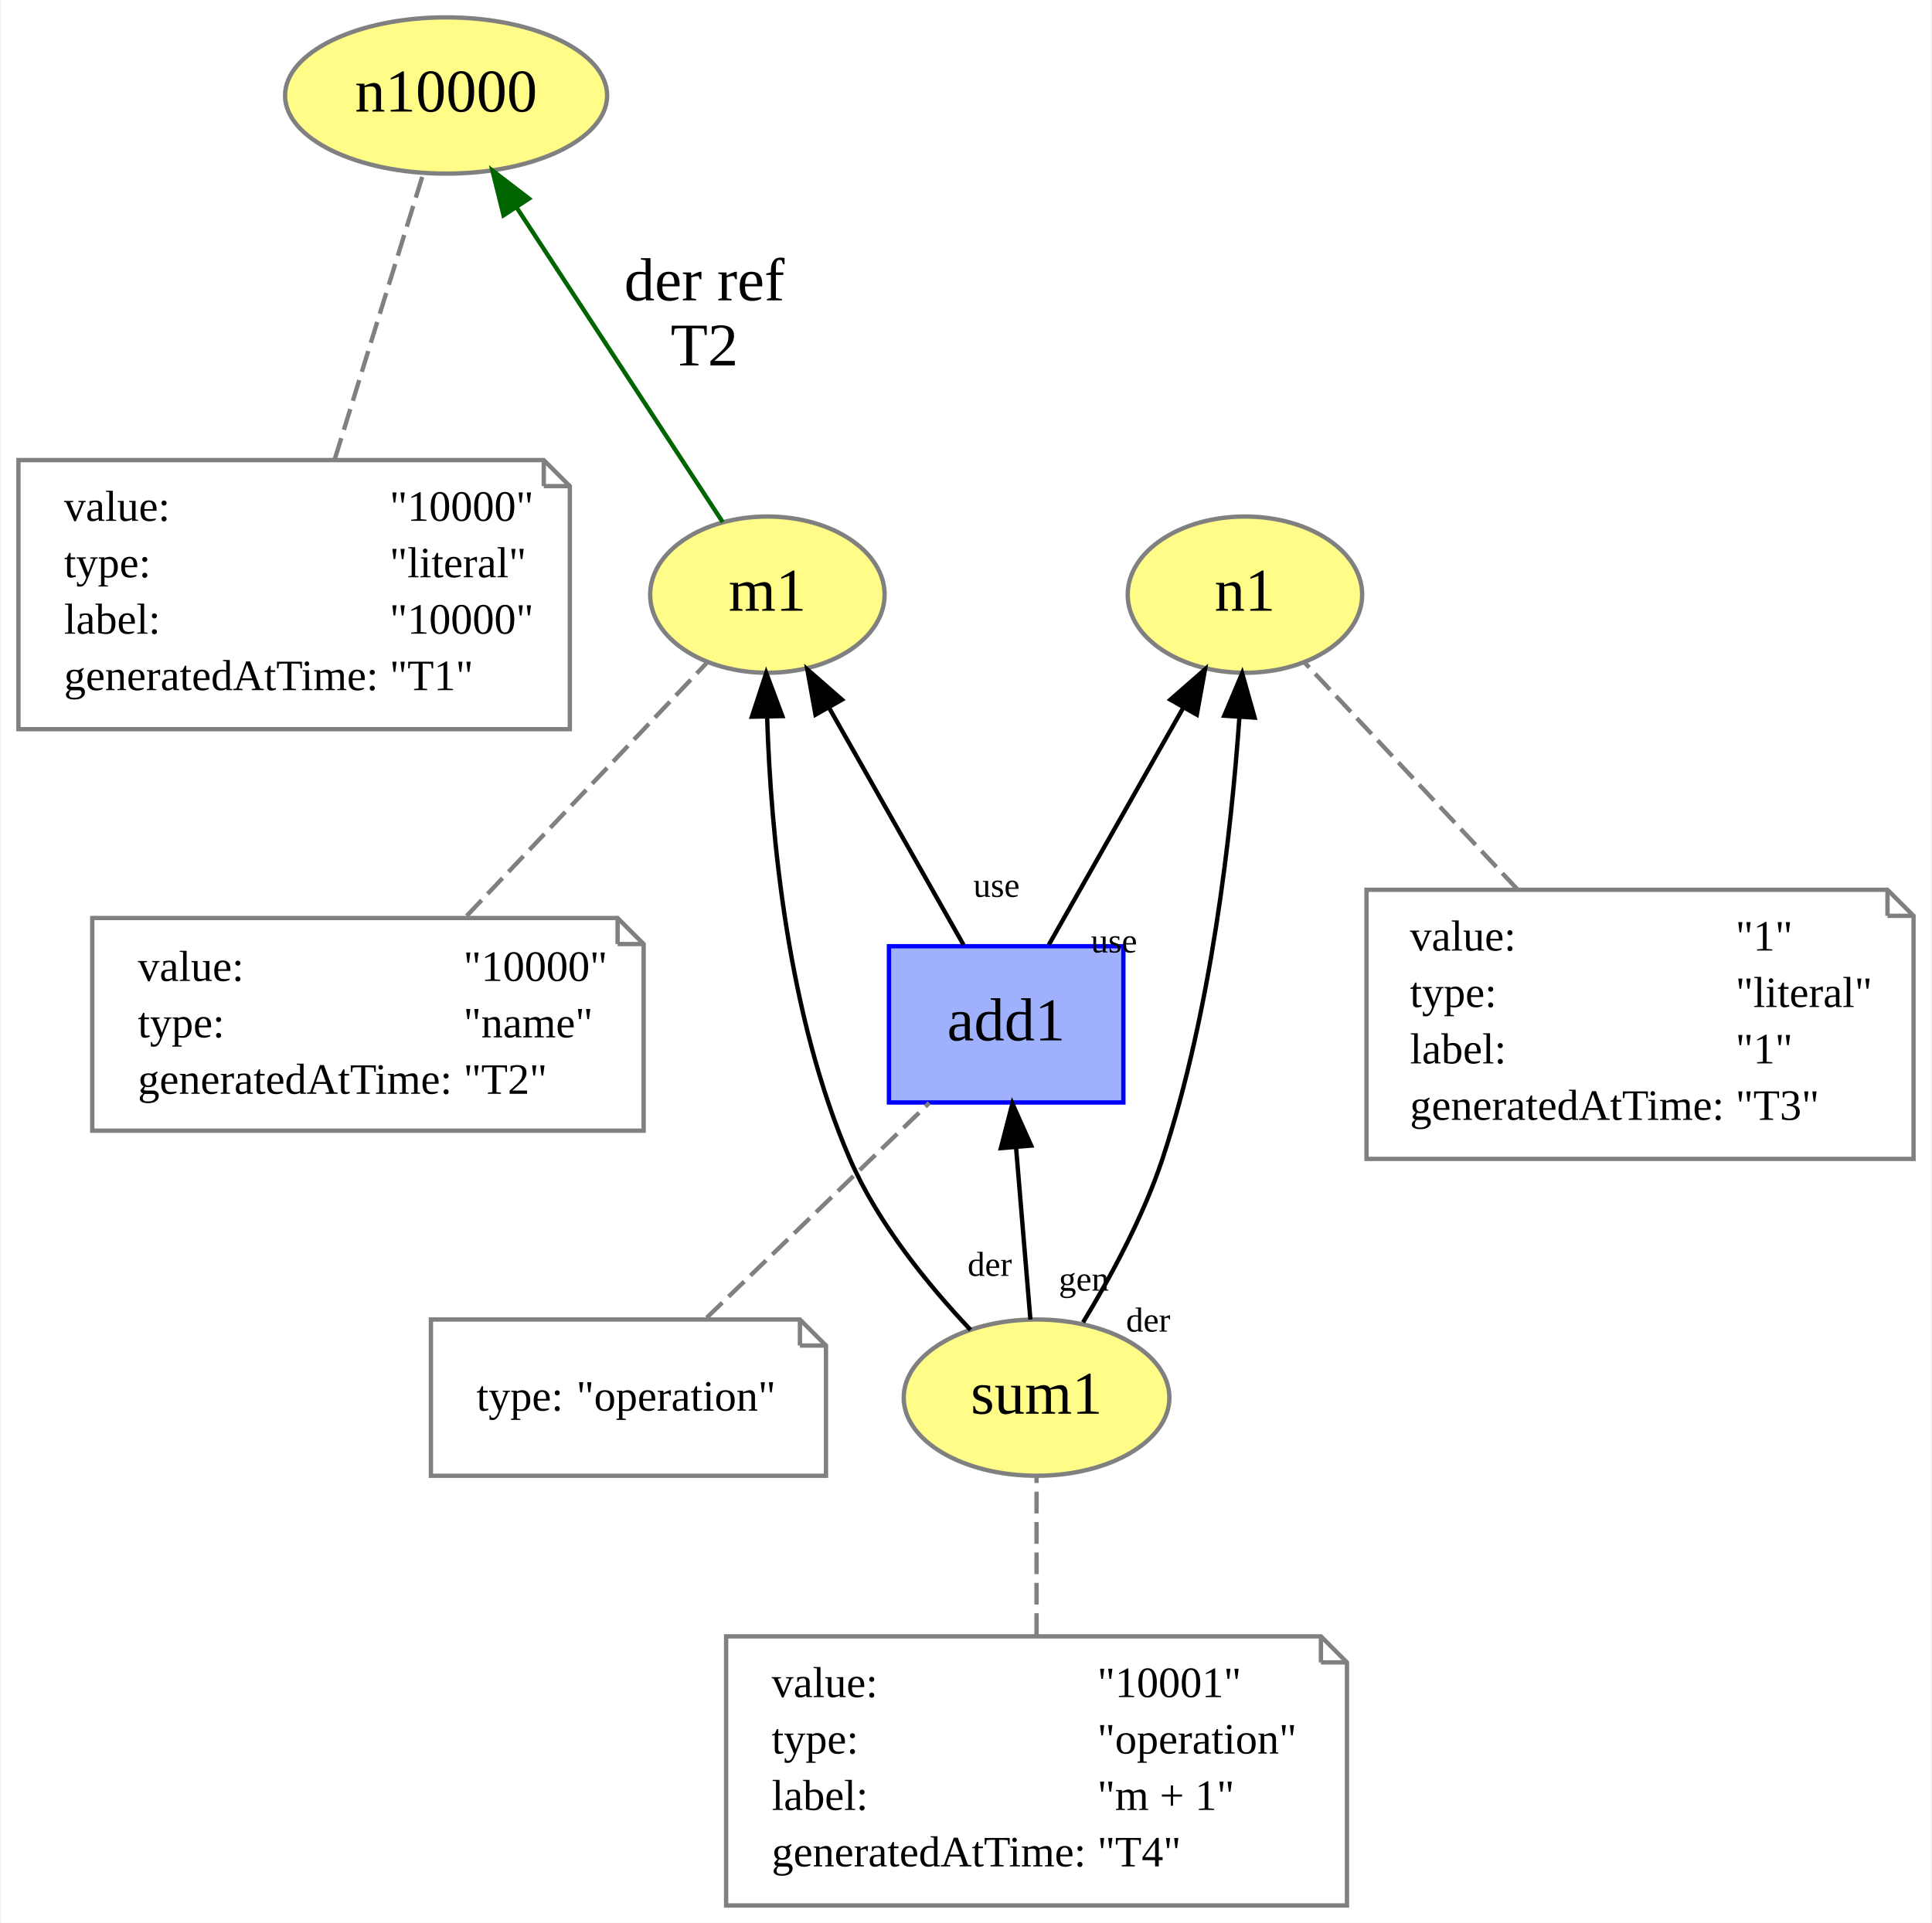
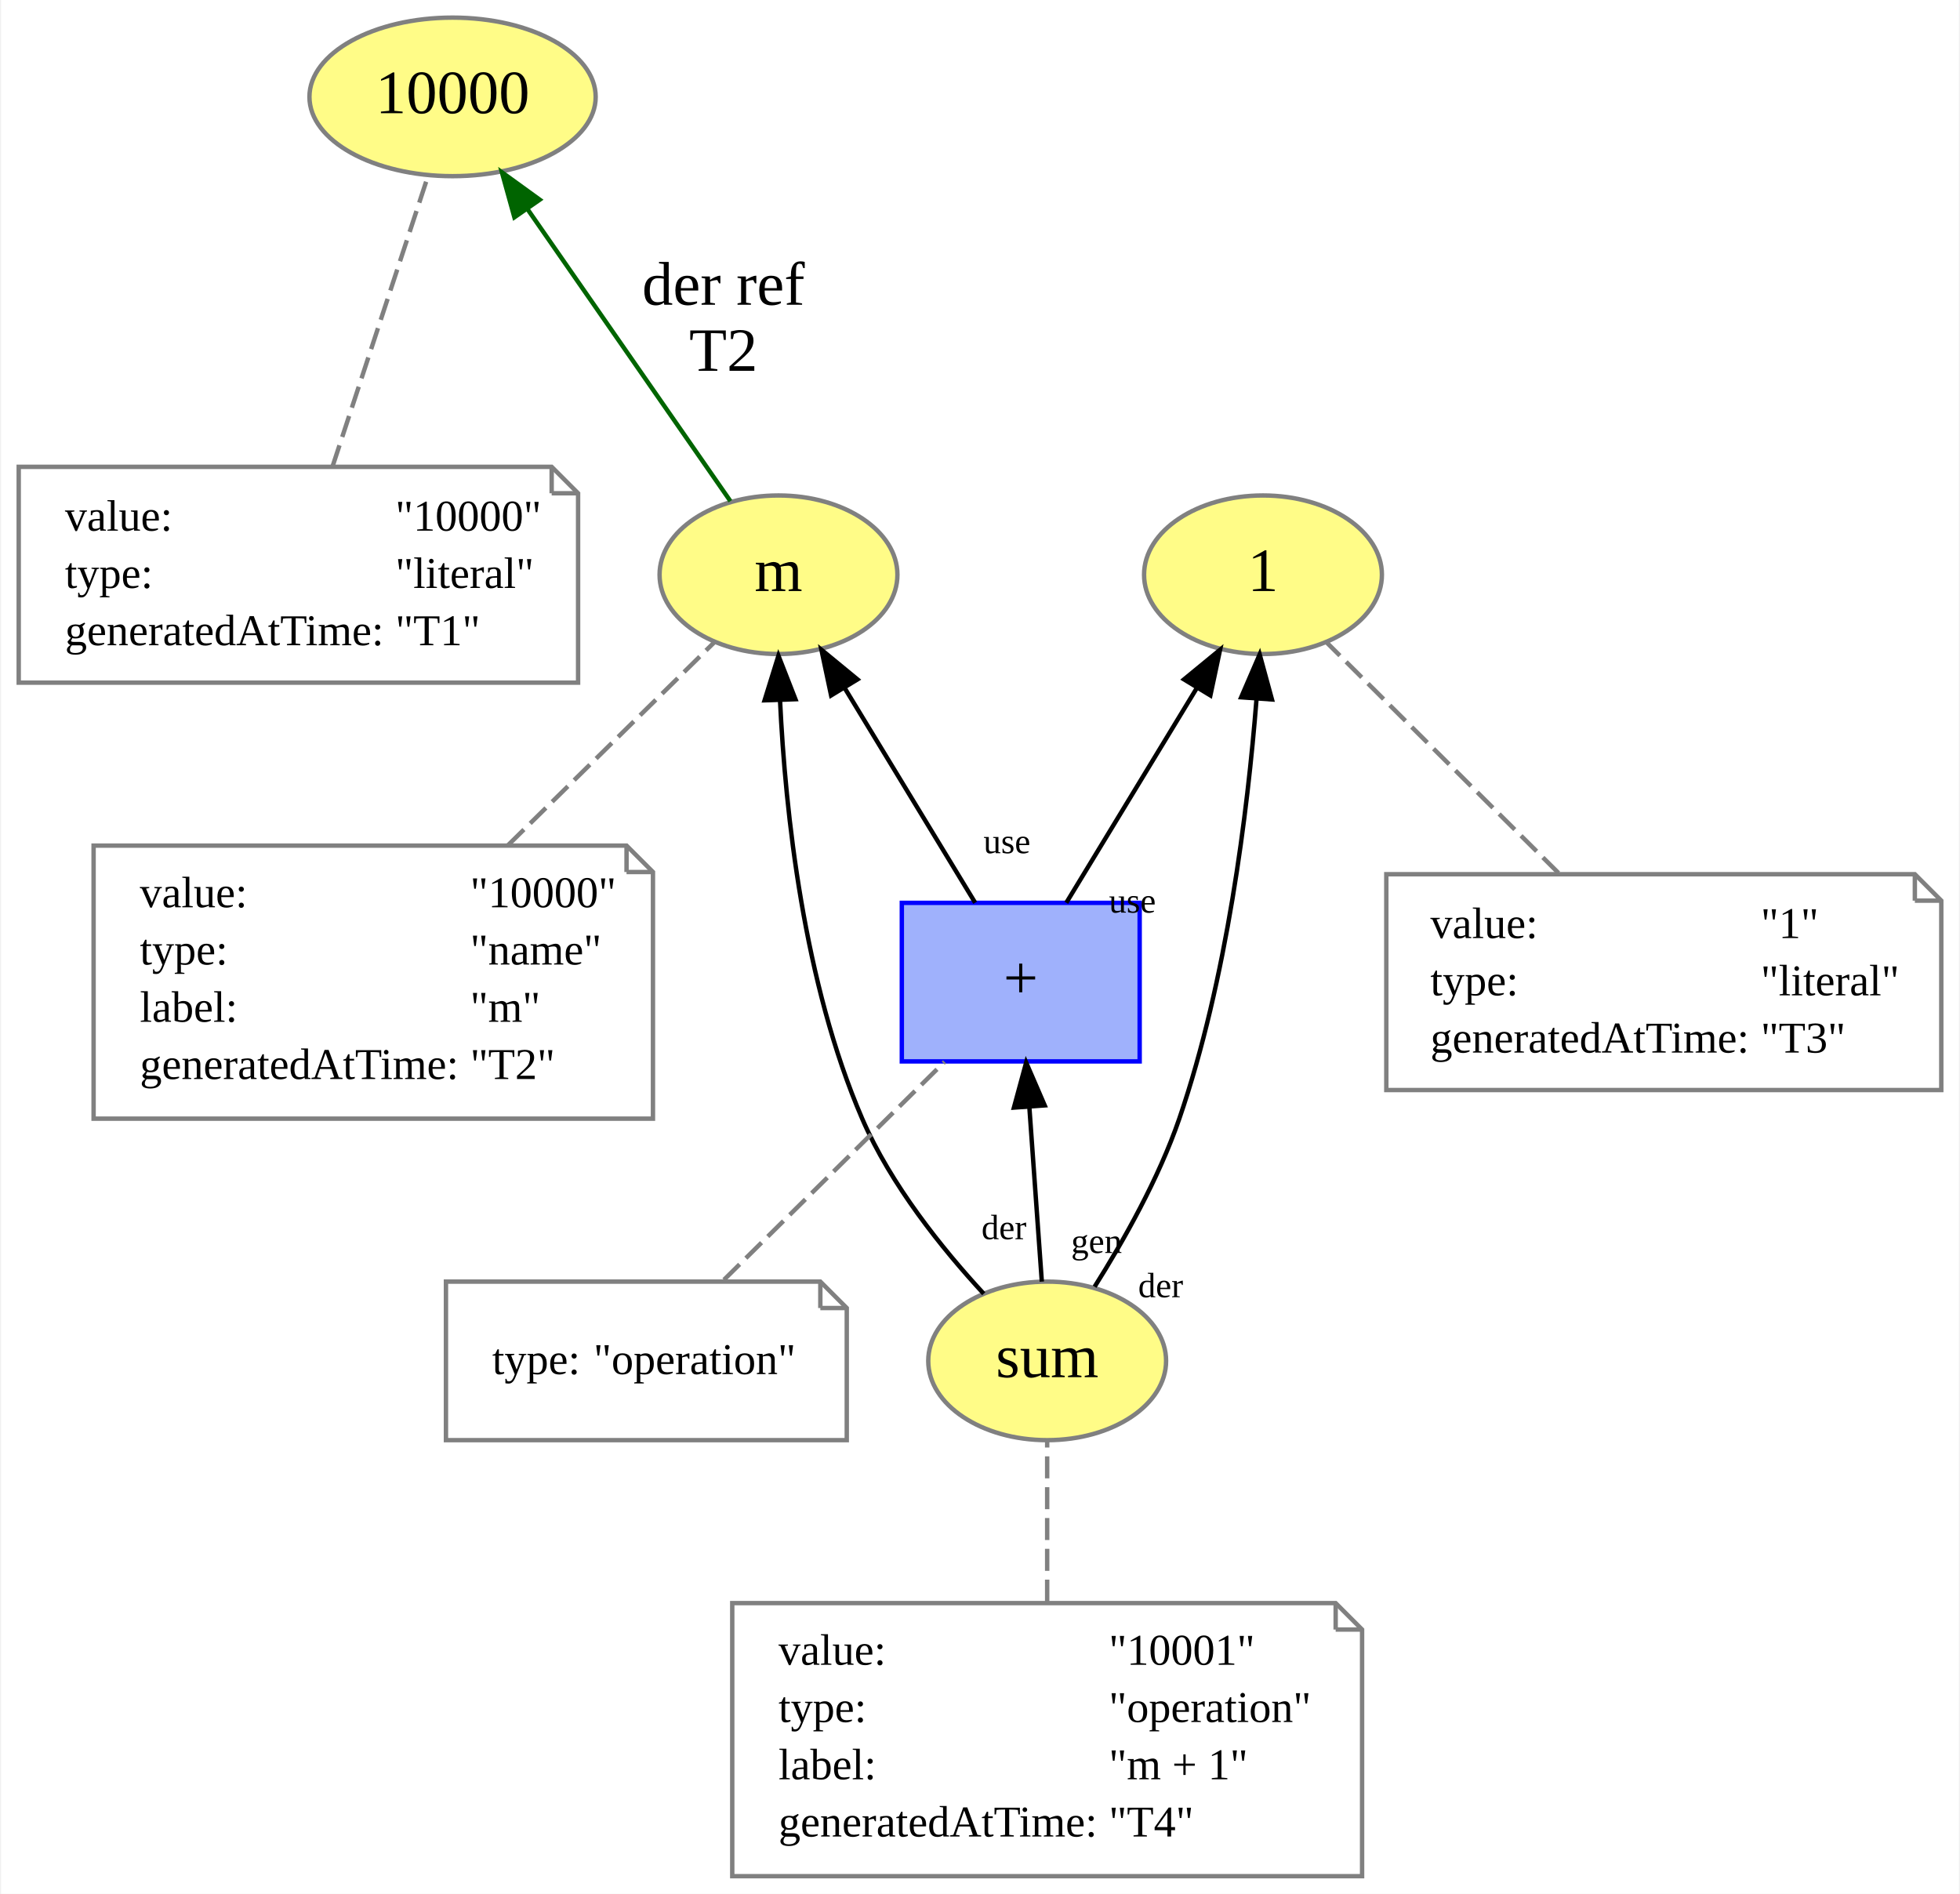
- <svg xmlns="http://www.w3.org/2000/svg" xmlns:xlink="http://www.w3.org/1999/xlink" width="445pt" height="443pt" viewBox="0.00 0.00 444.50 443.00">
-   <g id="graph0" class="graph" transform="scale(1 1) rotate(0) translate(4 439)">
-     <polygon fill="white" stroke="none" points="-4,4 -4,-439 440.5,-439 440.5,4 -4,4" />
+ <svg xmlns="http://www.w3.org/2000/svg" xmlns:xlink="http://www.w3.org/1999/xlink" width="445pt" height="430pt" viewBox="0.00 0.00 444.50 430.00">
+   <g id="graph0" class="graph" transform="scale(1 1) rotate(0) translate(4 426)">
+     <polygon fill="white" stroke="none" points="-4,4 -4,-426 440.5,-426 440.5,4 -4,4" />
    <g id="node1" class="node">
      <g id="a_node1">
-         <a xlink:href="http://example.org/n10000" xlink:title="n10000">
-           <ellipse fill="#fffc87" stroke="#808080" cx="98.5" cy="-417" rx="37.093" ry="18" />
-           <text text-anchor="middle" x="98.5" y="-413.3" font-family="Times New Roman,serif" font-size="14.00">n10000</text>
+         <a xlink:href="http://example.org/10000" xlink:title="10000">
+           <ellipse fill="#fffc87" stroke="#808080" cx="98.5" cy="-404" rx="32.494" ry="18" />
+           <text text-anchor="middle" x="98.5" y="-400.3" font-family="Times New Roman,serif" font-size="14.00">10000</text>
        </a>
      </g>
    </g>
    <g id="node2" class="node">
-       <polygon fill="none" stroke="gray" points="121,-333 -7.10543e-015,-333 -7.10543e-015,-271 127,-271 127,-327 121,-333" />
-       <polyline fill="none" stroke="gray" points="121,-333 121,-327 " />
-       <polyline fill="none" stroke="gray" points="127,-327 121,-327 " />
-       <text text-anchor="start" x="10.5" y="-319" font-family="Times New Roman,serif" font-size="10.00">value:</text>
-       <text text-anchor="start" x="85.5" y="-319" font-family="Times New Roman,serif" font-size="10.00">"10000"</text>
-       <text text-anchor="start" x="10.5" y="-306" font-family="Times New Roman,serif" font-size="10.00">type:</text>
-       <text text-anchor="start" x="85.5" y="-306" font-family="Times New Roman,serif" font-size="10.00">"literal"</text>
-       <text text-anchor="start" x="10.5" y="-293" font-family="Times New Roman,serif" font-size="10.00">label:</text>
-       <text text-anchor="start" x="85.5" y="-293" font-family="Times New Roman,serif" font-size="10.00">"10000"</text>
-       <text text-anchor="start" x="10.5" y="-280" font-family="Times New Roman,serif" font-size="10.00">generatedAtTime:</text>
-       <text text-anchor="start" x="85.5" y="-280" font-family="Times New Roman,serif" font-size="10.00">"T1"</text>
+       <polygon fill="none" stroke="gray" points="121,-320 -7.10543e-015,-320 -7.10543e-015,-271 127,-271 127,-314 121,-320" />
+       <polyline fill="none" stroke="gray" points="121,-320 121,-314 " />
+       <polyline fill="none" stroke="gray" points="127,-314 121,-314 " />
+       <text text-anchor="start" x="10.5" y="-305.5" font-family="Times New Roman,serif" font-size="10.00">value:</text>
+       <text text-anchor="start" x="85.5" y="-305.5" font-family="Times New Roman,serif" font-size="10.00">"10000"</text>
+       <text text-anchor="start" x="10.5" y="-292.5" font-family="Times New Roman,serif" font-size="10.00">type:</text>
+       <text text-anchor="start" x="85.5" y="-292.5" font-family="Times New Roman,serif" font-size="10.00">"literal"</text>
+       <text text-anchor="start" x="10.5" y="-279.5" font-family="Times New Roman,serif" font-size="10.00">generatedAtTime:</text>
+       <text text-anchor="start" x="85.5" y="-279.5" font-family="Times New Roman,serif" font-size="10.00">"T1"</text>
    </g>
    <g id="edge1" class="edge">
-       <path fill="none" stroke="gray" stroke-dasharray="5,2" d="M72.879,-333.282C79.4,-354.333 87.852,-381.622 93.228,-398.978" />
+       <path fill="none" stroke="gray" stroke-dasharray="5,2" d="M71.268,-320.136C77.833,-340.113 87.078,-368.245 92.929,-386.048" />
    </g>
    <g id="node3" class="node">
      <g id="a_node3">
-         <a xlink:href="http://example.org/m1" xlink:title="m1">
-           <ellipse fill="#fffc87" stroke="#808080" cx="172.5" cy="-302" rx="27" ry="18" />
-           <text text-anchor="middle" x="172.5" y="-298.3" font-family="Times New Roman,serif" font-size="14.00">m1</text>
+         <a xlink:href="http://example.org/m" xlink:title="m">
+           <ellipse fill="#fffc87" stroke="#808080" cx="172.5" cy="-295.5" rx="27" ry="18" />
+           <text text-anchor="middle" x="172.5" y="-291.8" font-family="Times New Roman,serif" font-size="14.00">m</text>
        </a>
      </g>
    </g>
    <g id="edge3" class="edge">
-       <path fill="none" stroke="darkgreen" d="M162.211,-318.712C149.924,-337.474 129.224,-369.083 114.764,-391.164" />
-       <polygon fill="darkgreen" stroke="darkgreen" points="111.732,-389.406 109.181,-399.69 117.588,-393.241 111.732,-389.406" />
-       <text text-anchor="middle" x="158" y="-369.8" font-family="Times New Roman,serif" font-size="14.00">der ref</text>
-       <text text-anchor="middle" x="158" y="-354.8" font-family="Times New Roman,serif" font-size="14.00">T2</text>
+       <path fill="none" stroke="darkgreen" d="M161.581,-312.214C149.464,-329.654 129.753,-358.021 115.588,-378.407" />
+       <polygon fill="darkgreen" stroke="darkgreen" points="112.538,-376.663 109.706,-386.872 118.287,-380.657 112.538,-376.663" />
+       <text text-anchor="middle" x="160" y="-356.8" font-family="Times New Roman,serif" font-size="14.00">der ref</text>
+       <text text-anchor="middle" x="160" y="-341.8" font-family="Times New Roman,serif" font-size="14.00">T2</text>
    </g>
    <g id="node4" class="node">
-       <polygon fill="none" stroke="gray" points="138,-227.5 17,-227.5 17,-178.5 144,-178.5 144,-221.5 138,-227.5" />
-       <polyline fill="none" stroke="gray" points="138,-227.5 138,-221.5 " />
-       <polyline fill="none" stroke="gray" points="144,-221.5 138,-221.5 " />
-       <text text-anchor="start" x="27.5" y="-213" font-family="Times New Roman,serif" font-size="10.00">value:</text>
-       <text text-anchor="start" x="102.5" y="-213" font-family="Times New Roman,serif" font-size="10.00">"10000"</text>
-       <text text-anchor="start" x="27.5" y="-200" font-family="Times New Roman,serif" font-size="10.00">type:</text>
-       <text text-anchor="start" x="102.5" y="-200" font-family="Times New Roman,serif" font-size="10.00">"name"</text>
-       <text text-anchor="start" x="27.5" y="-187" font-family="Times New Roman,serif" font-size="10.00">generatedAtTime:</text>
-       <text text-anchor="start" x="102.5" y="-187" font-family="Times New Roman,serif" font-size="10.00">"T2"</text>
+       <polygon fill="none" stroke="gray" points="138,-234 17,-234 17,-172 144,-172 144,-228 138,-234" />
+       <polyline fill="none" stroke="gray" points="138,-234 138,-228 " />
+       <polyline fill="none" stroke="gray" points="144,-228 138,-228 " />
+       <text text-anchor="start" x="27.5" y="-220" font-family="Times New Roman,serif" font-size="10.00">value:</text>
+       <text text-anchor="start" x="102.5" y="-220" font-family="Times New Roman,serif" font-size="10.00">"10000"</text>
+       <text text-anchor="start" x="27.5" y="-207" font-family="Times New Roman,serif" font-size="10.00">type:</text>
+       <text text-anchor="start" x="102.5" y="-207" font-family="Times New Roman,serif" font-size="10.00">"name"</text>
+       <text text-anchor="start" x="27.5" y="-194" font-family="Times New Roman,serif" font-size="10.00">label:</text>
+       <text text-anchor="start" x="102.5" y="-194" font-family="Times New Roman,serif" font-size="10.00">"m"</text>
+       <text text-anchor="start" x="27.5" y="-181" font-family="Times New Roman,serif" font-size="10.00">generatedAtTime:</text>
+       <text text-anchor="start" x="102.5" y="-181" font-family="Times New Roman,serif" font-size="10.00">"T2"</text>
    </g>
    <g id="edge2" class="edge">
-       <path fill="none" stroke="gray" stroke-dasharray="5,2" d="M103.242,-227.978C120.588,-246.267 143.923,-270.87 158.588,-286.332" />
+       <path fill="none" stroke="gray" stroke-dasharray="5,2" d="M111.135,-234.135C126.921,-249.664 145.434,-267.875 157.965,-280.202" />
    </g>
    <g id="node5" class="node">
      <g id="a_node5">
-         <a xlink:href="http://example.org/n1" xlink:title="n1">
-           <ellipse fill="#fffc87" stroke="#808080" cx="282.5" cy="-302" rx="27" ry="18" />
-           <text text-anchor="middle" x="282.5" y="-298.3" font-family="Times New Roman,serif" font-size="14.00">n1</text>
+         <a xlink:href="http://example.org/1" xlink:title="1">
+           <ellipse fill="#fffc87" stroke="#808080" cx="282.5" cy="-295.5" rx="27" ry="18" />
+           <text text-anchor="middle" x="282.5" y="-291.8" font-family="Times New Roman,serif" font-size="14.00">1</text>
        </a>
      </g>
    </g>
    <g id="node6" class="node">
-       <polygon fill="none" stroke="gray" points="430.5,-234 310.5,-234 310.5,-172 436.5,-172 436.5,-228 430.5,-234" />
-       <polyline fill="none" stroke="gray" points="430.5,-234 430.5,-228 " />
-       <polyline fill="none" stroke="gray" points="436.5,-228 430.5,-228 " />
-       <text text-anchor="start" x="320.5" y="-220" font-family="Times New Roman,serif" font-size="10.00">value:</text>
-       <text text-anchor="start" x="395.5" y="-220" font-family="Times New Roman,serif" font-size="10.00">"1"</text>
-       <text text-anchor="start" x="320.5" y="-207" font-family="Times New Roman,serif" font-size="10.00">type:</text>
-       <text text-anchor="start" x="395.5" y="-207" font-family="Times New Roman,serif" font-size="10.00">"literal"</text>
-       <text text-anchor="start" x="320.5" y="-194" font-family="Times New Roman,serif" font-size="10.00">label:</text>
-       <text text-anchor="start" x="395.5" y="-194" font-family="Times New Roman,serif" font-size="10.00">"1"</text>
-       <text text-anchor="start" x="320.5" y="-181" font-family="Times New Roman,serif" font-size="10.00">generatedAtTime:</text>
-       <text text-anchor="start" x="395.5" y="-181" font-family="Times New Roman,serif" font-size="10.00">"T3"</text>
+       <polygon fill="none" stroke="gray" points="430.5,-227.5 310.5,-227.5 310.5,-178.5 436.5,-178.5 436.5,-221.5 430.5,-227.5" />
+       <polyline fill="none" stroke="gray" points="430.5,-227.5 430.5,-221.5 " />
+       <polyline fill="none" stroke="gray" points="436.5,-221.5 430.5,-221.5 " />
+       <text text-anchor="start" x="320.5" y="-213" font-family="Times New Roman,serif" font-size="10.00">value:</text>
+       <text text-anchor="start" x="395.5" y="-213" font-family="Times New Roman,serif" font-size="10.00">"1"</text>
+       <text text-anchor="start" x="320.5" y="-200" font-family="Times New Roman,serif" font-size="10.00">type:</text>
+       <text text-anchor="start" x="395.5" y="-200" font-family="Times New Roman,serif" font-size="10.00">"literal"</text>
+       <text text-anchor="start" x="320.5" y="-187" font-family="Times New Roman,serif" font-size="10.00">generatedAtTime:</text>
+       <text text-anchor="start" x="395.5" y="-187" font-family="Times New Roman,serif" font-size="10.00">"T3"</text>
    </g>
    <g id="edge4" class="edge">
-       <path fill="none" stroke="gray" stroke-dasharray="5,2" d="M345.206,-234.16C328.927,-251.511 309.203,-272.536 296.278,-286.314" />
+       <path fill="none" stroke="gray" stroke-dasharray="5,2" d="M349.591,-227.778C332.845,-244.432 311.02,-266.137 296.885,-280.194" />
    </g>
    <g id="node7" class="node">
      <g id="a_node7">
-         <a xlink:href="http://example.org/sum1" xlink:title="sum1">
-           <ellipse fill="#fffc87" stroke="#808080" cx="234.5" cy="-117" rx="30.595" ry="18" />
-           <text text-anchor="middle" x="234.5" y="-113.3" font-family="Times New Roman,serif" font-size="14.00">sum1</text>
+         <a xlink:href="http://example.org/sum" xlink:title="sum">
+           <ellipse fill="#fffc87" stroke="#808080" cx="233.5" cy="-117" rx="27" ry="18" />
+           <text text-anchor="middle" x="233.5" y="-113.3" font-family="Times New Roman,serif" font-size="14.00">sum</text>
        </a>
      </g>
    </g>
    <g id="edge10" class="edge">
-       <path fill="none" stroke="black" d="M219.289,-132.616C209.717,-142.742 197.987,-157.048 191.5,-172 177.166,-205.037 173.31,-246.829 172.445,-273.737" />
-       <polygon fill="black" stroke="black" points="168.941,-273.881 172.238,-283.95 175.94,-274.023 168.941,-273.881" />
-       <text text-anchor="middle" x="223.718" y="-145.047" font-family="Times New Roman,serif" font-size="8.00">der</text>
+       <path fill="none" stroke="black" d="M219.096,-132.251C209.692,-142.436 197.995,-156.952 191.5,-172 178.217,-202.776 174.064,-241.447 172.848,-267.015" />
+       <polygon fill="black" stroke="black" points="169.347,-266.991 172.489,-277.109 176.342,-267.24 169.347,-266.991" />
+       <text text-anchor="middle" x="223.687" y="-144.631" font-family="Times New Roman,serif" font-size="8.00">der</text>
    </g>
    <g id="edge11" class="edge">
-       <path fill="none" stroke="black" d="M245.215,-134.348C251.515,-144.724 259.088,-158.664 263.5,-172 274.75,-206 279.351,-247.243 281.225,-273.791" />
-       <polygon fill="black" stroke="black" points="277.738,-274.108 281.855,-283.871 284.725,-273.672 277.738,-274.108" />
-       <text text-anchor="middle" x="260.213" y="-132.215" font-family="Times New Roman,serif" font-size="8.00">der</text>
+       <path fill="none" stroke="black" d="M244.269,-133.841C250.836,-144.249 258.837,-158.407 263.5,-172 274.329,-203.564 279.01,-241.832 281.018,-267.103" />
+       <polygon fill="black" stroke="black" points="277.55,-267.676 281.745,-277.405 284.533,-267.183 277.55,-267.676" />
+       <text text-anchor="middle" x="259.261" y="-131.452" font-family="Times New Roman,serif" font-size="8.00">der</text>
    </g>
    <g id="node9" class="node">
      <g id="a_node9">
-         <a xlink:href="http://example.org/add1" xlink:title="add1">
+         <a xlink:href="http://example.org/+" xlink:title="+">
          <polygon fill="#9fb1fc" stroke="#0000ff" points="254.5,-221 200.5,-221 200.5,-185 254.5,-185 254.5,-221" />
-           <text text-anchor="middle" x="227.5" y="-199.3" font-family="Times New Roman,serif" font-size="14.00">add1</text>
+           <text text-anchor="middle" x="227.5" y="-199.3" font-family="Times New Roman,serif" font-size="14.00">+</text>
        </a>
      </g>
    </g>
    <g id="edge9" class="edge">
-       <path fill="none" stroke="black" d="M233.083,-134.999C232.141,-146.309 230.881,-161.424 229.797,-174.434" />
-       <polygon fill="black" stroke="black" points="226.281,-174.482 228.938,-184.738 233.257,-175.064 226.281,-174.482" />
-       <text text-anchor="middle" x="245.406" y="-141.652" font-family="Times New Roman,serif" font-size="8.00">gen</text>
+       <path fill="none" stroke="black" d="M232.286,-134.999C231.478,-146.309 230.398,-161.424 229.469,-174.434" />
+       <polygon fill="black" stroke="black" points="225.954,-174.514 228.733,-184.738 232.937,-175.013 225.954,-174.514" />
+       <text text-anchor="middle" x="244.709" y="-141.505" font-family="Times New Roman,serif" font-size="8.00">gen</text>
    </g>
    <g id="node8" class="node">
-       <polygon fill="none" stroke="gray" points="300,-62 163,-62 163,-0 306,-0 306,-56 300,-62" />
-       <polyline fill="none" stroke="gray" points="300,-62 300,-56 " />
-       <polyline fill="none" stroke="gray" points="306,-56 300,-56 " />
-       <text text-anchor="start" x="173.5" y="-48" font-family="Times New Roman,serif" font-size="10.00">value:</text>
-       <text text-anchor="start" x="248.5" y="-48" font-family="Times New Roman,serif" font-size="10.00">"10001"</text>
-       <text text-anchor="start" x="173.5" y="-35" font-family="Times New Roman,serif" font-size="10.00">type:</text>
-       <text text-anchor="start" x="248.5" y="-35" font-family="Times New Roman,serif" font-size="10.00">"operation"</text>
-       <text text-anchor="start" x="173.5" y="-22" font-family="Times New Roman,serif" font-size="10.00">label:</text>
-       <text text-anchor="start" x="248.5" y="-22" font-family="Times New Roman,serif" font-size="10.00">"m + 1"</text>
-       <text text-anchor="start" x="173.5" y="-9" font-family="Times New Roman,serif" font-size="10.00">generatedAtTime:</text>
-       <text text-anchor="start" x="248.5" y="-9" font-family="Times New Roman,serif" font-size="10.00">"T4"</text>
+       <polygon fill="none" stroke="gray" points="299,-62 162,-62 162,-0 305,-0 305,-56 299,-62" />
+       <polyline fill="none" stroke="gray" points="299,-62 299,-56 " />
+       <polyline fill="none" stroke="gray" points="305,-56 299,-56 " />
+       <text text-anchor="start" x="172.5" y="-48" font-family="Times New Roman,serif" font-size="10.00">value:</text>
+       <text text-anchor="start" x="247.5" y="-48" font-family="Times New Roman,serif" font-size="10.00">"10001"</text>
+       <text text-anchor="start" x="172.5" y="-35" font-family="Times New Roman,serif" font-size="10.00">type:</text>
+       <text text-anchor="start" x="247.5" y="-35" font-family="Times New Roman,serif" font-size="10.00">"operation"</text>
+       <text text-anchor="start" x="172.5" y="-22" font-family="Times New Roman,serif" font-size="10.00">label:</text>
+       <text text-anchor="start" x="247.5" y="-22" font-family="Times New Roman,serif" font-size="10.00">"m + 1"</text>
+       <text text-anchor="start" x="172.5" y="-9" font-family="Times New Roman,serif" font-size="10.00">generatedAtTime:</text>
+       <text text-anchor="start" x="247.5" y="-9" font-family="Times New Roman,serif" font-size="10.00">"T4"</text>
    </g>
    <g id="edge5" class="edge">
-       <path fill="none" stroke="gray" stroke-dasharray="5,2" d="M234.5,-62.326C234.5,-74.544 234.5,-88.195 234.5,-98.672" />
+       <path fill="none" stroke="gray" stroke-dasharray="5,2" d="M233.5,-62.326C233.5,-74.544 233.5,-88.195 233.5,-98.672" />
    </g>
    <g id="edge7" class="edge">
-       <path fill="none" stroke="black" d="M217.667,-221.342C209.064,-236.515 196.46,-258.743 186.751,-275.866" />
-       <polygon fill="black" stroke="black" points="183.587,-274.351 181.699,-284.776 189.676,-277.804 183.587,-274.351" />
-       <text text-anchor="middle" x="225.268" y="-232.373" font-family="Times New Roman,serif" font-size="8.00">use</text>
+       <path fill="none" stroke="black" d="M217.155,-221.022C208.779,-234.805 196.868,-254.404 187.454,-269.894" />
+       <polygon fill="black" stroke="black" points="184.447,-268.102 182.245,-278.465 190.429,-271.737 184.447,-268.102" />
+       <text text-anchor="middle" x="224.361" y="-232.278" font-family="Times New Roman,serif" font-size="8.00">use</text>
    </g>
    <g id="edge8" class="edge">
-       <path fill="none" stroke="black" d="M237.333,-221.342C245.936,-236.515 258.54,-258.743 268.249,-275.866" />
-       <polygon fill="black" stroke="black" points="265.324,-277.804 273.301,-284.776 271.413,-274.351 265.324,-277.804" />
-       <text text-anchor="middle" x="252.332" y="-219.559" font-family="Times New Roman,serif" font-size="8.00">use</text>
+       <path fill="none" stroke="black" d="M237.845,-221.022C246.221,-234.805 258.132,-254.404 267.546,-269.894" />
+       <polygon fill="black" stroke="black" points="264.571,-271.737 272.755,-278.465 270.553,-268.102 264.571,-271.737" />
+       <text text-anchor="middle" x="252.841" y="-218.785" font-family="Times New Roman,serif" font-size="8.00">use</text>
    </g>
    <g id="node10" class="node">
-       <polygon fill="none" stroke="gray" points="180,-135 95,-135 95,-99 186,-99 186,-129 180,-135" />
-       <polyline fill="none" stroke="gray" points="180,-135 180,-129 " />
-       <polyline fill="none" stroke="gray" points="186,-129 180,-129 " />
-       <text text-anchor="start" x="105.5" y="-114" font-family="Times New Roman,serif" font-size="10.00">type:</text>
-       <text text-anchor="start" x="128.5" y="-114" font-family="Times New Roman,serif" font-size="10.00">"operation"</text>
+       <polygon fill="none" stroke="gray" points="182,-135 97,-135 97,-99 188,-99 188,-129 182,-135" />
+       <polyline fill="none" stroke="gray" points="182,-135 182,-129 " />
+       <polyline fill="none" stroke="gray" points="188,-129 182,-129 " />
+       <text text-anchor="start" x="107.5" y="-114" font-family="Times New Roman,serif" font-size="10.00">type:</text>
+       <text text-anchor="start" x="130.5" y="-114" font-family="Times New Roman,serif" font-size="10.00">"operation"</text>
    </g>
    <g id="edge6" class="edge">
-       <path fill="none" stroke="gray" stroke-dasharray="5,2" d="M158.526,-135.405C173.557,-149.917 194.853,-170.479 209.794,-184.905" />
+       <path fill="none" stroke="gray" stroke-dasharray="5,2" d="M160.112,-135.405C174.797,-149.917 195.604,-170.479 210.201,-184.905" />
    </g>
  </g>
</svg>
